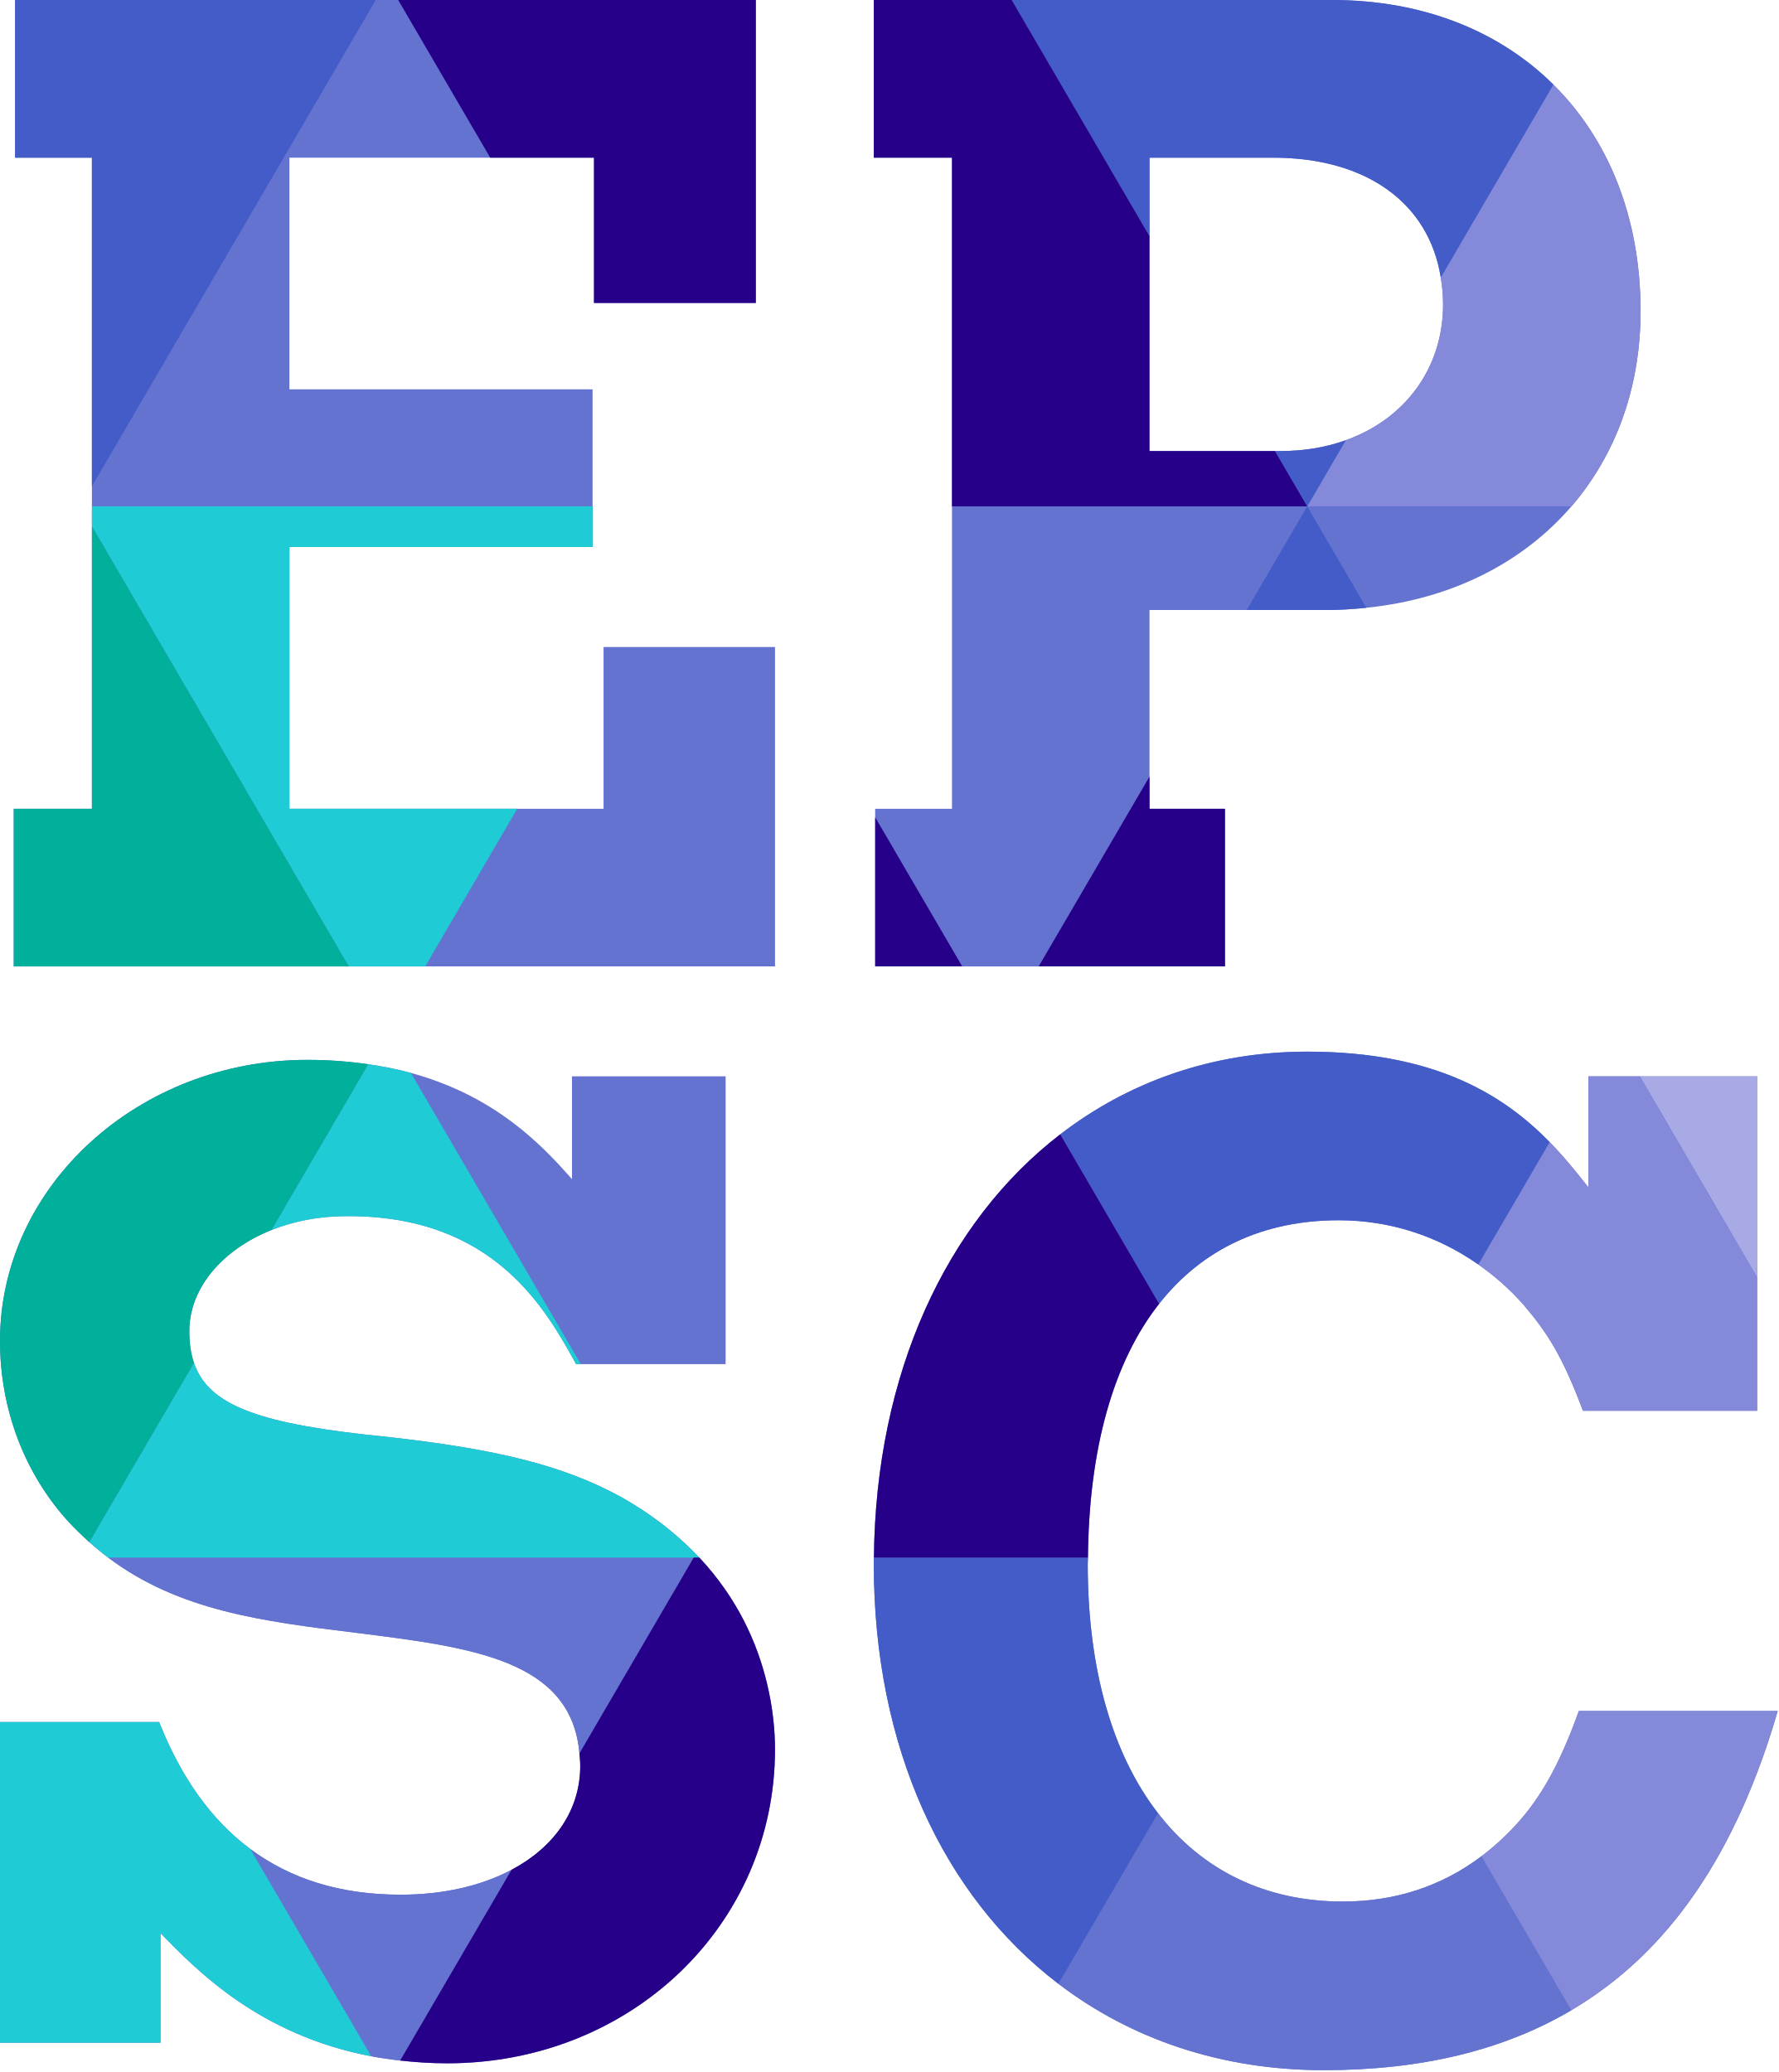
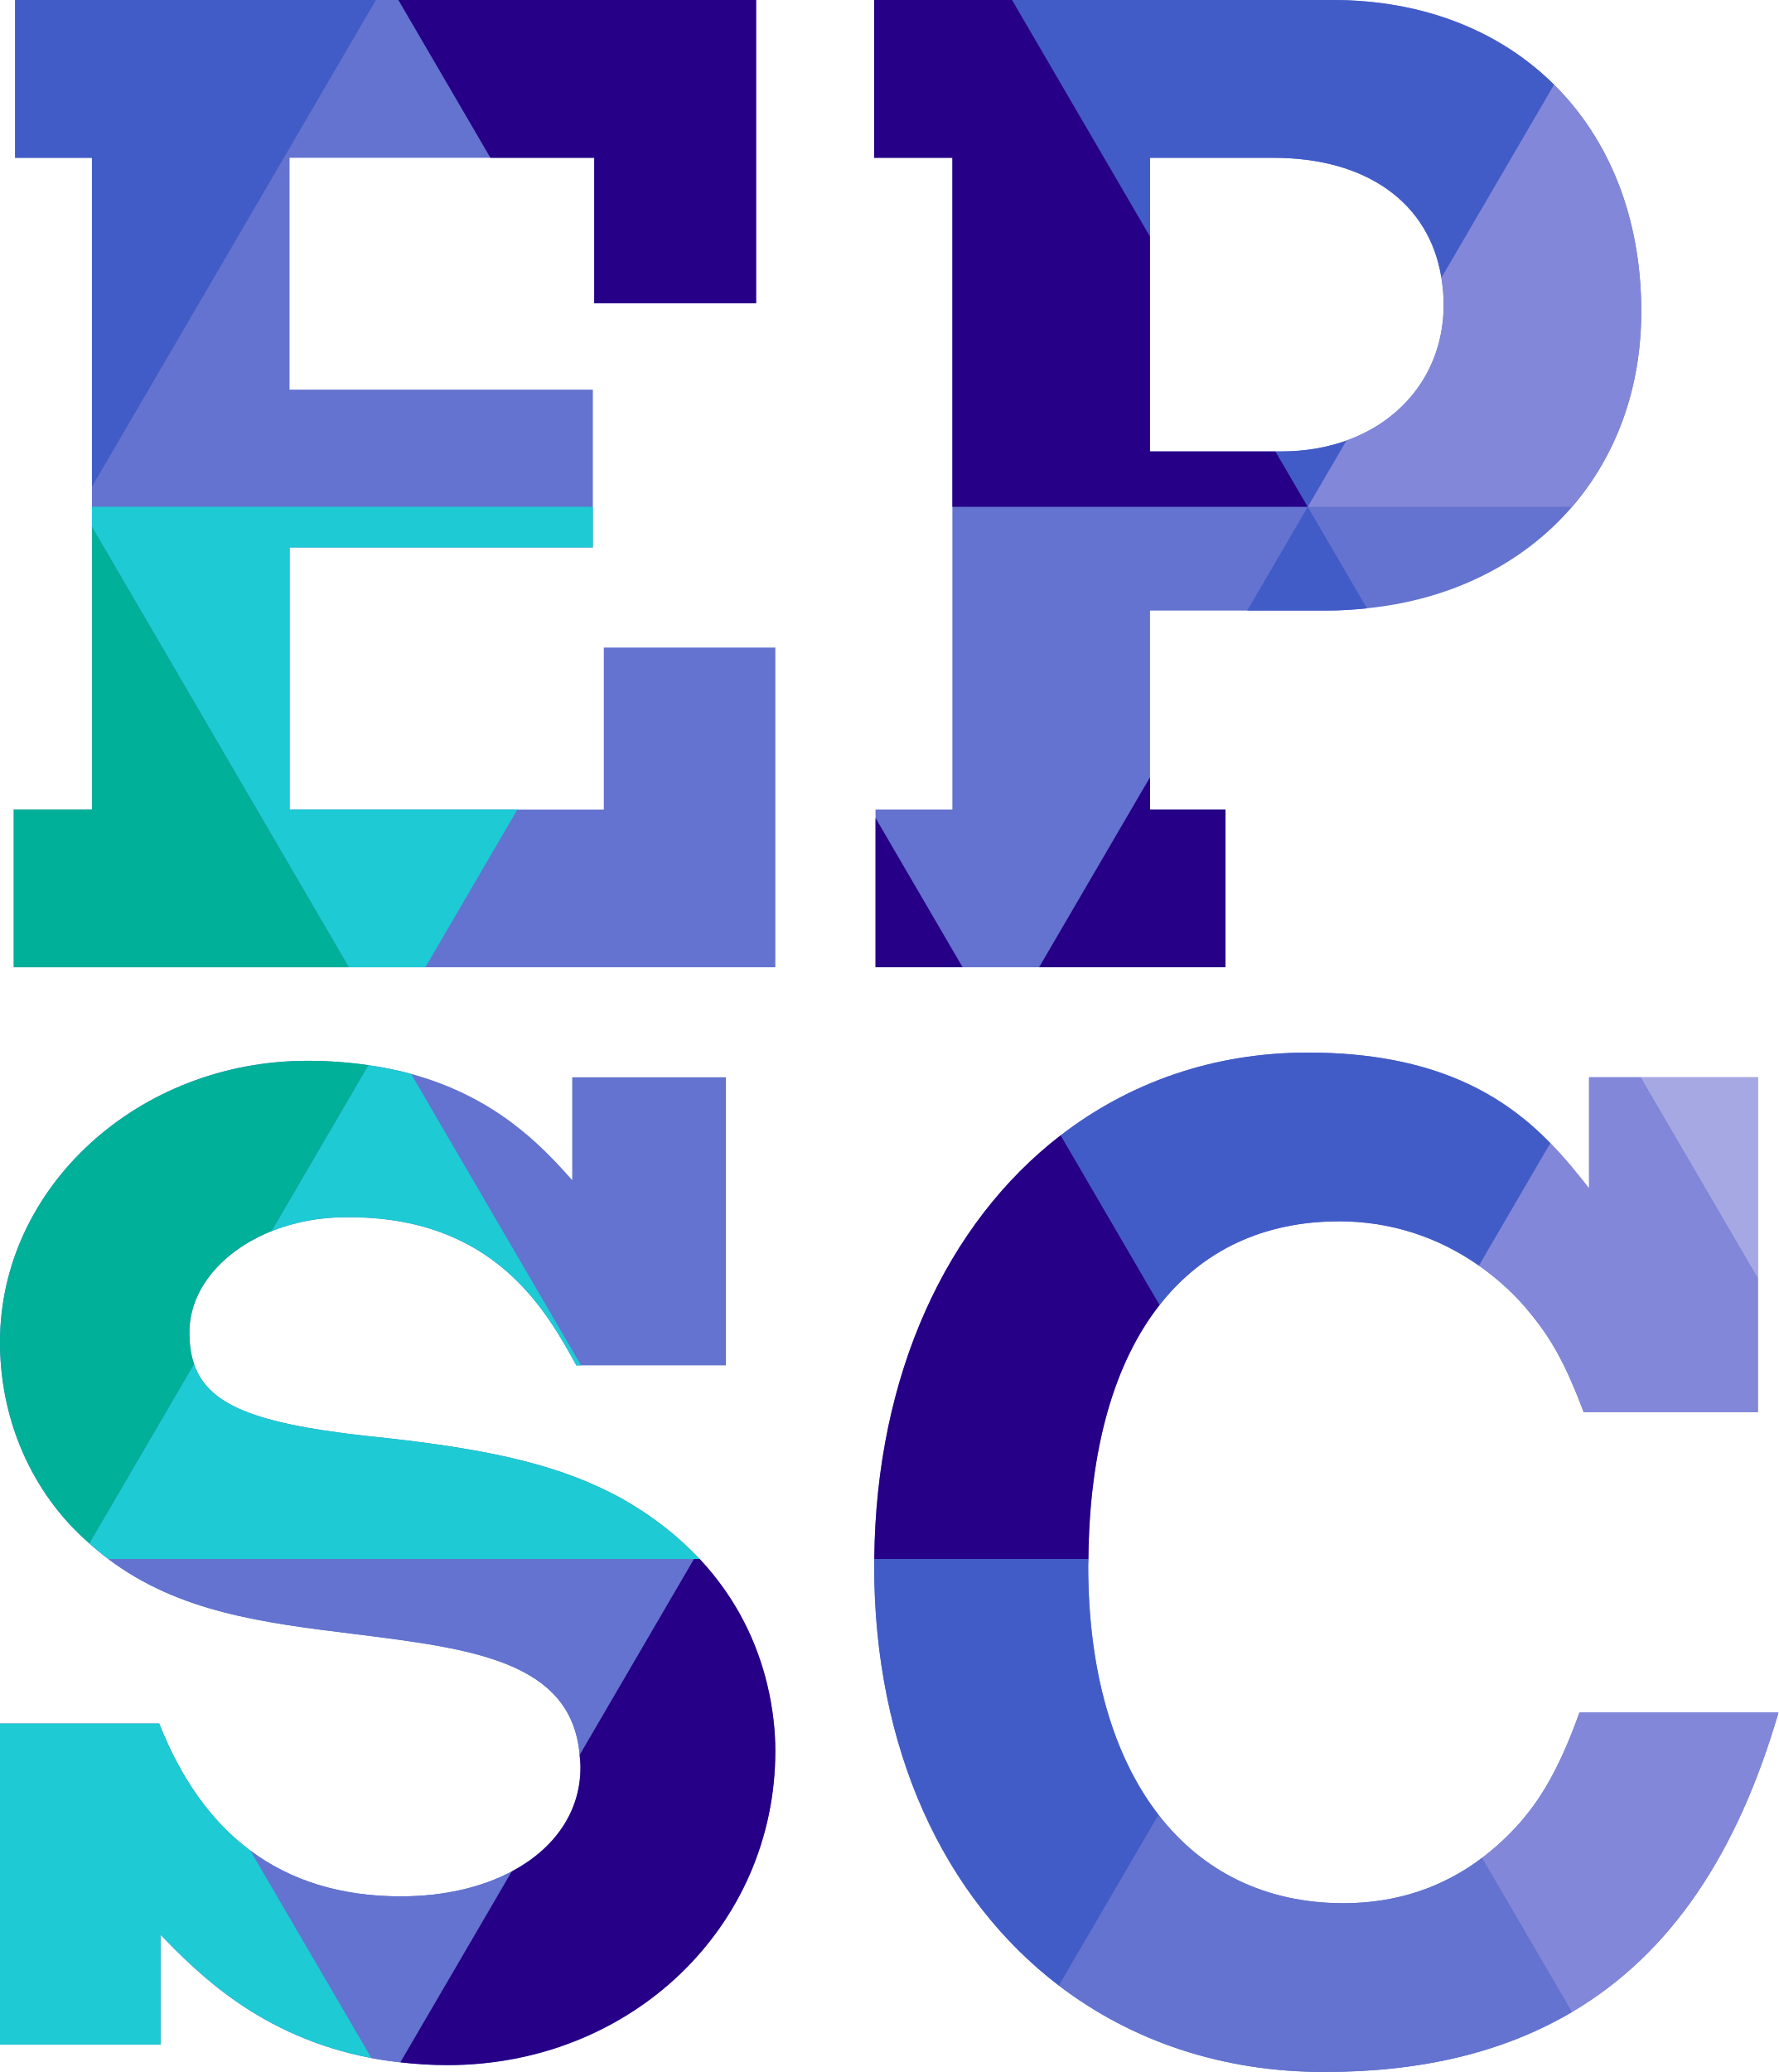
- <svg xmlns="http://www.w3.org/2000/svg" width="px" height="2300px" viewBox="0 0 1973 2299" version="1.1">
-   <g id="surface1">
-     <path style=" stroke:none;fill-rule:nonzero;fill:rgb(39.608%,45.098%,81.569%);fill-opacity:1;" d="M 16.734 0 L 16.734 174.941 L 101.953 174.941 L 101.953 897.387 L 15.238 897.387 L 15.238 1072.309 L 471.672 1072.309 L 471.691 1072.262 L 859.73 1072.262 L 859.73 717.887 L 669.52 717.887 L 669.52 897.387 L 321.098 897.387 L 321.098 606.887 L 657.367 606.887 L 657.367 431.965 L 321.055 431.965 L 321.055 174.941 L 658.906 174.941 L 658.906 336.152 L 838.414 336.152 L 838.414 0 Z M 16.734 0 " />
-     <path style=" stroke:none;fill-rule:nonzero;fill:rgb(26.275%,36.078%,78.431%);fill-opacity:1;" d="M 16.746 0.012 L 16.746 174.941 L 101.953 174.941 L 101.953 539.613 L 416.844 0.012 Z M 16.746 0.012 " />
-     <path style=" stroke:none;fill-rule:nonzero;fill:rgb(12.157%,79.608%,83.137%);fill-opacity:1;" d="M 471.664 1072.309 L 573.727 897.375 L 321.098 897.375 L 321.098 606.887 L 657.352 606.887 L 657.352 561.82 L 101.938 561.82 L 101.938 583.996 L 386.824 1072.309 Z M 471.664 1072.309 " />
-     <path style=" stroke:none;fill-rule:nonzero;fill:rgb(0%,69.02%,60.784%);fill-opacity:1;" d="M 101.953 584.008 L 101.953 897.387 L 15.254 897.387 L 15.254 1072.32 L 386.84 1072.32 Z M 101.953 584.008 " />
-     <path style=" stroke:none;fill-rule:nonzero;fill:rgb(15.294%,0%,53.725%);fill-opacity:1;" d="M 658.906 174.941 L 658.906 336.168 L 838.422 336.168 L 838.422 0.012 L 441.734 0.012 L 543.797 174.941 Z M 658.906 174.941 " />
-     <path style=" stroke:none;fill-rule:nonzero;fill:rgb(39.608%,45.098%,81.569%);fill-opacity:1;" d="M 969.324 0 L 969.324 174.941 L 1056.039 174.941 L 1056.039 897.387 L 970.82 897.387 L 970.82 1072.262 L 1067.336 1072.262 L 1067.359 1072.309 L 1152.203 1072.309 L 1152.223 1072.262 L 1358.859 1072.262 L 1358.859 897.387 L 1275.184 897.387 L 1275.184 676.836 L 1471.426 676.836 C 1486.562 676.836 1501.266 675.844 1515.754 674.348 C 1610.328 664.727 1689.441 624.277 1743.219 561.828 C 1791.883 505.312 1819.918 430.863 1819.918 345.242 C 1819.918 241.531 1784.465 154.531 1723.16 93.832 L 1723.184 93.812 C 1663.188 34.336 1578.398 0 1477.547 0 L 1122.254 0 L 1275.184 262.039 L 1275.184 174.941 L 1412.082 174.941 C 1515.75 174.941 1585 225.105 1598.262 307.824 C 1599.812 317.387 1600.816 327.238 1600.816 337.648 C 1600.816 408.633 1558.535 464.926 1492.918 488.422 C 1471.328 496.184 1447.215 500.418 1421.242 500.418 L 1275.117 500.418 L 1275.117 262.039 L 1122.254 0 Z M 969.324 0 " />
-     <path style=" stroke:none;fill-rule:nonzero;fill:rgb(51.765%,53.725%,85.098%);fill-opacity:1;" d="M 1819.914 345.254 C 1819.914 241.531 1784.457 154.531 1723.141 93.828 L 1598.277 307.84 C 1599.828 317.406 1600.812 327.25 1600.812 337.66 C 1600.812 408.648 1558.535 464.938 1492.918 488.434 L 1450.09 561.844 L 1743.223 561.844 C 1791.883 505.324 1819.914 430.875 1819.914 345.254 " />
-     <path style=" stroke:none;fill-rule:nonzero;fill:rgb(26.275%,36.078%,78.431%);fill-opacity:1;" d="M 1471.441 676.848 C 1486.578 676.848 1501.273 675.863 1515.762 674.371 L 1450.09 561.844 L 1382.98 676.848 Z M 1471.441 676.848 " />
-     <path style=" stroke:none;fill-rule:nonzero;fill:rgb(26.275%,36.078%,78.431%);fill-opacity:1;" d="M 1275.184 174.941 L 1412.094 174.941 C 1515.762 174.941 1585.016 225.121 1598.277 307.84 L 1723.18 93.828 C 1663.188 34.355 1578.406 0.012 1477.559 0.012 L 1122.262 0.012 L 1275.184 262.059 Z M 1275.184 174.941 " />
-     <path style=" stroke:none;fill-rule:nonzero;fill:rgb(26.275%,36.078%,78.431%);fill-opacity:1;" d="M 1421.242 500.422 L 1414.25 500.422 L 1450.09 561.844 L 1492.918 488.434 C 1471.328 496.199 1447.215 500.422 1421.242 500.422 " />
-     <path style=" stroke:none;fill-rule:nonzero;fill:rgb(15.294%,0%,53.725%);fill-opacity:1;" d="M 1275.199 861.621 L 1152.223 1072.262 L 1358.879 1072.262 L 1358.879 897.387 L 1275.199 897.387 Z M 1275.199 861.621 " />
-     <path style=" stroke:none;fill-rule:nonzero;fill:rgb(15.294%,0%,53.725%);fill-opacity:1;" d="M 970.836 1072.262 L 1067.383 1072.262 L 970.836 906.797 Z M 970.836 1072.262 " />
-     <path style=" stroke:none;fill-rule:nonzero;fill:rgb(15.294%,0%,53.725%);fill-opacity:1;" d="M 995.312 174.941 L 1056.039 174.941 L 1056.039 561.844 L 1450.09 561.844 L 1414.25 500.422 L 1275.129 500.422 L 1275.129 262.059 L 1122.262 0.012 L 969.324 0.012 L 969.324 174.941 Z M 995.312 174.941 " />
-     <path style=" stroke:none;fill-rule:nonzero;fill:rgb(39.608%,45.098%,81.569%);fill-opacity:1;" d="M 340.871 1175.98 C 153.691 1175.98 0 1315.926 0 1487.832 C 0 1563.828 27.418 1635.363 76.078 1688.57 C 83.578 1696.711 91.273 1704.035 99.023 1711.02 C 105.914 1717.176 112.906 1722.918 120.008 1728.258 C 198.336 1787.184 291.094 1799.004 395.637 1811.766 C 522.527 1827.781 633.746 1841.324 642.766 1945.48 C 643.16 1950.004 643.648 1954.461 643.648 1959.305 C 643.648 2008.664 614.91 2049.383 567.457 2074.641 C 534.426 2092.207 492.371 2102.266 444.301 2102.266 C 377.414 2102.266 322.195 2084.707 277.605 2051.531 C 234.004 2019.059 200.59 1971.574 176.535 1910.66 L 0 1910.66 L 0 2266.535 L 178.031 2266.535 L 178.031 2144.855 C 218.379 2186.457 288.078 2258.047 411.84 2281.547 C 422.129 2283.477 432.863 2285.066 443.926 2286.277 C 460.5 2288.152 477.711 2289.359 496.047 2289.359 C 699.957 2289.359 859.73 2135.719 859.73 1941.035 C 859.73 1920.129 857.355 1894.754 850.746 1867.41 C 840.062 1823.051 818.168 1773.434 775.832 1728.258 C 774.621 1726.875 773.125 1725.598 771.871 1724.273 C 768.348 1720.652 764.711 1717.02 760.902 1713.441 C 741.035 1694.734 717.457 1677.07 689.273 1661.168 C 625.418 1626.215 552.363 1607.961 429.105 1594.254 C 289.883 1580.492 231.426 1560.418 215.137 1512.043 C 211.668 1501.746 210.004 1490.258 210.004 1477.156 C 210.004 1428.965 246.801 1386.59 301.016 1364.855 C 325.578 1355.008 353.59 1349.383 383.48 1349.383 C 547.801 1347.902 605.617 1452.828 639.09 1513.629 L 804.945 1513.629 L 804.945 1194.25 L 634.508 1194.25 L 634.508 1308.332 C 600.77 1270.027 549.336 1215.988 455.816 1190.461 C 441.117 1186.449 425.262 1183.199 408.406 1180.777 L 408.383 1180.82 C 387.59 1177.793 365.242 1175.98 340.871 1175.98 Z M 340.871 1175.98 " />
-     <path style=" stroke:none;fill-rule:nonzero;fill:rgb(39.608%,45.098%,81.569%);fill-opacity:1;" d="M 120.012 1728.25 C 198.34 1787.176 291.102 1799.008 395.641 1811.77 C 522.531 1827.785 633.738 1841.324 642.758 1945.484 L 769.539 1728.25 Z M 120.012 1728.25 " />
-     <path style=" stroke:none;fill-rule:nonzero;fill:rgb(39.608%,45.098%,81.569%);fill-opacity:1;" d="M 567.461 2074.633 C 534.426 2092.199 492.375 2102.258 444.305 2102.258 C 377.418 2102.258 322.203 2084.707 277.613 2051.531 L 411.832 2281.543 C 422.121 2283.473 432.859 2285.066 443.922 2286.277 Z M 567.461 2074.633 " />
-     <path style=" stroke:none;fill-rule:nonzero;fill:rgb(12.157%,79.608%,83.137%);fill-opacity:1;" d="M 771.863 1724.277 C 768.34 1720.656 764.703 1717.02 760.898 1713.441 C 741.027 1694.734 717.465 1677.07 689.281 1661.164 C 625.426 1626.215 552.367 1607.961 429.113 1594.254 C 289.887 1580.488 231.43 1560.414 215.141 1512.039 L 99.027 1711.02 C 105.918 1717.176 112.91 1722.91 120.012 1728.25 L 775.824 1728.25 C 774.613 1726.867 773.117 1725.602 771.863 1724.277 " />
-     <path style=" stroke:none;fill-rule:nonzero;fill:rgb(12.157%,79.608%,83.137%);fill-opacity:1;" d="M 176.539 1910.66 L -0.004 1910.66 L -0.004 2266.527 L 178.031 2266.527 L 178.031 2144.855 C 218.379 2186.457 288.07 2258.047 411.832 2281.543 L 277.613 2051.531 C 234.008 2019.059 200.594 1971.574 176.539 1910.66 " />
-     <path style=" stroke:none;fill-rule:nonzero;fill:rgb(12.157%,79.608%,83.137%);fill-opacity:1;" d="M 408.41 1180.828 L 301.008 1364.902 C 325.57 1355.055 353.586 1349.434 383.48 1349.434 C 547.801 1347.957 605.609 1452.891 639.082 1513.688 L 644.367 1513.688 L 455.816 1190.52 C 441.117 1186.504 425.266 1183.25 408.41 1180.828 " />
-     <path style=" stroke:none;fill-rule:nonzero;fill:rgb(0%,69.02%,60.784%);fill-opacity:1;" d="M 340.875 1175.98 C 153.695 1175.98 -0.004 1315.922 -0.004 1487.824 C -0.004 1563.824 27.41 1635.359 76.07 1688.566 C 83.57 1696.707 91.277 1704.031 99.027 1711.02 L 215.141 1512.039 C 211.672 1501.742 210.008 1490.25 210.008 1477.148 C 210.008 1428.957 246.793 1386.582 301.008 1364.844 L 408.41 1180.828 C 387.609 1177.797 365.258 1175.98 340.875 1175.98 " />
-     <path style=" stroke:none;fill-rule:nonzero;fill:rgb(15.294%,0%,53.725%);fill-opacity:1;" d="M 850.742 1867.414 C 840.059 1823.055 818.16 1773.426 775.824 1728.25 L 769.539 1728.25 L 642.758 1945.484 C 643.152 1950.004 643.645 1954.457 643.645 1959.305 C 643.645 2008.664 614.91 2049.375 567.461 2074.633 L 443.922 2286.277 C 460.496 2288.152 477.719 2289.363 496.051 2289.363 C 699.961 2289.363 859.719 2135.715 859.719 1941.031 C 859.719 1920.129 857.352 1894.758 850.742 1867.414 Z M 850.742 1867.414 " />
-     <path style=" stroke:none;fill-rule:nonzero;fill:rgb(39.608%,45.098%,81.569%);fill-opacity:1;" d="M 1450.133 1166.844 C 1345.66 1166.844 1252.238 1199.984 1176.113 1258.629 L 1176.094 1258.586 C 1049.809 1355.926 971.363 1523.824 969.434 1728.258 C 969.434 1730.723 969.324 1733.203 969.324 1735.738 C 969.324 1939.059 1046.684 2103.934 1174.109 2201.16 C 1254.555 2262.512 1354.848 2296.953 1468.41 2296.953 C 1578.348 2296.953 1668.84 2274.277 1743.109 2230.48 C 1852.824 2165.766 1926.652 2054.5 1972.074 1898.445 L 1751.41 1898.445 C 1728.566 1962.328 1707.273 1995.797 1684.473 2021.66 C 1671.598 2036.008 1657.961 2048.645 1643.426 2059.586 L 1643.402 2059.566 C 1599.477 2092.699 1548.004 2109.859 1489.703 2109.859 C 1403.328 2109.859 1333.359 2074.914 1284.586 2011.844 C 1234.5 1947.145 1206.637 1852.832 1206.637 1735.738 C 1206.637 1733.148 1206.879 1730.777 1206.879 1728.258 C 1207.977 1606.094 1235.543 1510.668 1285.797 1446.668 C 1333.148 1386.477 1400.477 1353.938 1485.145 1353.938 C 1541.516 1353.938 1594.582 1371.227 1639.836 1402.977 C 1658.113 1415.797 1675.223 1430.766 1690.527 1448.277 C 1716.402 1478.703 1733.133 1504.496 1755.992 1565.352 L 1949.219 1565.352 L 1949.219 1194.25 L 1762.047 1194.25 L 1762.047 1317.465 C 1749.562 1301.574 1735.727 1284.23 1719.043 1267.172 C 1668.844 1215.781 1592.938 1166.844 1450.133 1166.844 Z M 1450.133 1166.844 " />
-     <path style=" stroke:none;fill-rule:nonzero;fill:rgb(39.608%,45.098%,81.569%);fill-opacity:1;" d="M 1489.73 2109.879 C 1403.355 2109.879 1333.383 2074.941 1284.605 2011.875 L 1174.117 2201.176 C 1254.562 2262.523 1354.859 2296.98 1468.422 2296.98 C 1578.359 2296.98 1668.863 2274.301 1743.133 2230.504 L 1643.426 2059.586 C 1599.496 2092.719 1548.031 2109.879 1489.73 2109.879 " />
-     <path style=" stroke:none;fill-rule:nonzero;fill:rgb(65.882%,66.667%,89.804%);fill-opacity:1;" d="M 1949.219 1194.25 L 1819.086 1194.25 L 1949.219 1417.332 Z M 1949.219 1194.25 " />
-     <path style=" stroke:none;fill-rule:nonzero;fill:rgb(51.765%,53.725%,85.098%);fill-opacity:1;" d="M 1751.41 1898.395 C 1728.566 1962.281 1707.273 1995.738 1684.469 2021.602 C 1671.59 2035.953 1657.945 2048.621 1643.402 2059.566 L 1743.109 2230.426 C 1852.824 2165.711 1926.641 2054.453 1972.062 1898.395 Z M 1751.41 1898.395 " />
-     <path style=" stroke:none;fill-rule:nonzero;fill:rgb(51.765%,53.725%,85.098%);fill-opacity:1;" d="M 1690.539 1448.277 C 1716.414 1478.707 1733.145 1504.512 1756 1565.367 L 1949.215 1565.367 L 1949.215 1417.344 L 1819.082 1194.262 L 1762.047 1194.262 L 1762.047 1317.465 C 1749.562 1301.574 1735.734 1284.234 1719.051 1267.176 L 1639.836 1402.988 C 1658.113 1415.809 1675.234 1430.766 1690.539 1448.277 " />
-     <path style=" stroke:none;fill-rule:nonzero;fill:rgb(26.275%,36.078%,78.431%);fill-opacity:1;" d="M 1206.875 1728.258 L 969.438 1728.258 C 969.438 1730.723 969.324 1733.203 969.324 1735.738 C 969.324 1939.055 1046.68 2103.93 1174.109 2201.156 L 1284.594 2011.855 C 1234.508 1947.156 1206.648 1852.828 1206.648 1735.738 C 1206.648 1733.145 1206.875 1730.777 1206.875 1728.258 " />
-     <path style=" stroke:none;fill-rule:nonzero;fill:rgb(26.275%,36.078%,78.431%);fill-opacity:1;" d="M 1176.094 1258.652 L 1285.809 1446.672 C 1333.16 1386.477 1400.48 1353.949 1485.152 1353.949 C 1541.523 1353.949 1594.582 1371.234 1639.836 1402.988 L 1719.051 1267.176 C 1668.852 1215.785 1592.934 1166.863 1450.129 1166.863 C 1345.645 1166.863 1252.223 1199.992 1176.094 1258.652 " />
-     <path style=" stroke:none;fill-rule:nonzero;fill:rgb(15.294%,0%,53.725%);fill-opacity:1;" d="M 969.438 1728.258 L 1206.875 1728.258 C 1207.973 1606.094 1235.551 1510.668 1285.809 1446.672 L 1176.094 1258.598 C 1049.809 1355.938 971.367 1523.828 969.438 1728.258 " />
+ <svg xmlns="http://www.w3.org/2000/svg" width="1972.078" height="2296.981" viewBox="0 0 1972.078 2295.982" version="1.1" id="svg29">
+   <defs id="defs29" />
+   <g id="surface1" transform="translate(0.00390625,-0.5)">
+     <path style="fill:#6373cf;fill-opacity:1;fill-rule:nonzero;stroke:none" d="M 16.734,0 V 174.941 H 101.953 V 897.387 H 15.238 V 1072.309 H 471.672 l 0.019,-0.047 h 388.039 V 717.887 H 669.52 v 179.5 H 321.098 v -290.5 H 657.367 V 431.965 H 321.055 V 174.941 H 658.906 V 336.152 H 838.414 V 0 Z m 0,0" id="path1" />
+     <path style="fill:#425cc7;fill-opacity:1;fill-rule:nonzero;stroke:none" d="M 16.746,0.012 V 174.941 H 101.953 V 539.613 L 416.844,0.012 Z m 0,0" id="path2" />
+     <path style="fill:#1ecad4;fill-opacity:1;fill-rule:nonzero;stroke:none" d="M 471.664,1072.309 573.727,897.375 H 321.098 V 606.887 h 336.254 V 561.82 H 101.938 v 22.176 l 284.887,488.313 z m 0,0" id="path3" />
+     <path style="fill:#00b099;fill-opacity:1;fill-rule:nonzero;stroke:none" d="M 101.953,584.008 V 897.387 H 15.254 V 1072.32 H 386.84 Z m 0,0" id="path4" />
+     <path style="fill:#260087;fill-opacity:1;fill-rule:nonzero;stroke:none" d="M 658.906,174.941 V 336.168 H 838.422 V 0.012 H 441.734 L 543.797,174.941 Z m 0,0" id="path5" />
+     <path style="fill:#6373cf;fill-opacity:1;fill-rule:nonzero;stroke:none" d="m 969.324,0 v 174.941 h 86.715 v 722.445 h -85.219 v 174.875 h 96.516 l 0.024,0.047 h 84.844 l 0.02,-0.047 h 206.637 V 897.387 h -83.676 V 676.836 h 196.242 c 15.137,0 29.84,-0.992 44.328,-2.488 94.574,-9.621 173.688,-50.07 227.465,-112.52 48.664,-56.516 76.699,-130.965 76.699,-216.586 0,-103.711 -35.453,-190.711 -96.758,-251.41 l 0.023,-0.02 C 1663.188,34.336 1578.398,0 1477.547,0 h -355.293 l 152.93,262.039 v -87.098 h 136.898 c 103.668,0 172.918,50.164 186.18,132.883 1.551,9.562 2.555,19.414 2.555,29.824 0,70.984 -42.281,127.277 -107.898,150.773 -21.59,7.762 -45.703,11.996 -71.676,11.996 h -146.125 V 262.039 L 1122.254,0 Z m 0,0" id="path6" />
+     <path style="fill:#8287d9;fill-opacity:1;fill-rule:nonzero;stroke:none" d="m 1819.914,345.254 c 0,-103.723 -35.457,-190.723 -96.773,-251.426 L 1598.277,307.84 c 1.551,9.566 2.535,19.41 2.535,29.82 0,70.988 -42.277,127.277 -107.894,150.773 l -42.828,73.41 h 293.133 c 48.66,-56.52 76.691,-130.969 76.691,-216.59" id="path7" />
+     <path style="fill:#425cc7;fill-opacity:1;fill-rule:nonzero;stroke:none" d="m 1471.441,676.848 c 15.137,0 29.832,-0.984 44.32,-2.477 l -65.672,-112.527 -67.109,115.004 z m 0,0" id="path8" />
+     <path style="fill:#425cc7;fill-opacity:1;fill-rule:nonzero;stroke:none" d="m 1275.184,174.941 h 136.91 c 103.668,0 172.922,50.18 186.184,132.898 L 1723.18,93.828 C 1663.188,34.355 1578.406,0.012 1477.559,0.012 H 1122.262 L 1275.184,262.059 Z m 0,0" id="path9" />
+     <path style="fill:#425cc7;fill-opacity:1;fill-rule:nonzero;stroke:none" d="m 1421.242,500.422 h -6.992 l 35.84,61.422 42.828,-73.41 c -21.59,7.766 -45.703,11.988 -71.676,11.988" id="path10" />
+     <path style="fill:#260087;fill-opacity:1;fill-rule:nonzero;stroke:none" d="m 1275.199,861.621 -122.977,210.641 h 206.656 V 897.387 h -83.68 z m 0,0" id="path11" />
+     <path style="fill:#260087;fill-opacity:1;fill-rule:nonzero;stroke:none" d="m 970.836,1072.262 h 96.547 L 970.836,906.797 Z m 0,0" id="path12" />
+     <path style="fill:#260087;fill-opacity:1;fill-rule:nonzero;stroke:none" d="m 995.312,174.941 h 60.727 v 386.902 h 394.051 L 1414.25,500.422 H 1275.129 V 262.059 L 1122.262,0.012 H 969.324 V 174.941 Z m 0,0" id="path13" />
+     <path style="fill:#6373cf;fill-opacity:1;fill-rule:nonzero;stroke:none" d="M 340.871,1175.98 C 153.691,1175.98 0,1315.926 0,1487.832 c 0,75.996 27.418,147.531 76.078,200.738 7.5,8.141 15.195,15.465 22.945,22.449 6.891,6.156 13.883,11.899 20.984,17.238 78.328,58.926 171.086,70.746 275.629,83.508 126.891,16.016 238.109,29.559 247.129,133.715 0.395,4.523 0.883,8.98 0.883,13.824 0,49.359 -28.738,90.078 -76.191,115.336 -33.031,17.566 -75.086,27.625 -123.156,27.625 -66.887,0 -122.105,-17.559 -166.695,-50.734 -43.602,-32.473 -77.016,-79.957 -101.07,-140.871 H 0 v 355.875 h 178.031 v -121.68 c 40.348,41.602 110.047,113.191 233.809,136.691 10.289,1.93 21.023,3.519 32.086,4.73 16.574,1.875 33.785,3.082 52.121,3.082 203.91,0 363.684,-153.641 363.684,-348.324 0,-20.906 -2.375,-46.281 -8.984,-73.625 -10.684,-44.359 -32.578,-93.977 -74.914,-139.152 -1.211,-1.383 -2.707,-2.66 -3.961,-3.984 -3.523,-3.621 -7.16,-7.254 -10.969,-10.832 -19.867,-18.707 -43.445,-36.371 -71.629,-52.273 -63.855,-34.953 -136.91,-53.207 -260.168,-66.914 -139.223,-13.762 -197.68,-33.836 -213.969,-82.211 -3.469,-10.297 -5.133,-21.785 -5.133,-34.887 0,-48.191 36.797,-90.567 91.012,-112.301 24.562,-9.848 52.574,-15.473 82.465,-15.473 164.32,-1.48 222.137,103.445 255.609,164.246 H 804.945 V 1194.25 h -170.438 v 114.082 c -33.738,-38.305 -85.172,-92.344 -178.691,-117.871 -14.699,-4.012 -30.555,-7.262 -47.41,-9.684 l -0.023,0.043 c -20.793,-3.027 -43.141,-4.84 -67.512,-4.84 z m 0,0" id="path14" />
+     <path style="fill:#6373cf;fill-opacity:1;fill-rule:nonzero;stroke:none" d="m 120.012,1728.25 c 78.328,58.926 171.09,70.758 275.629,83.519 126.891,16.016 238.098,29.555 247.117,133.715 L 769.539,1728.25 Z m 0,0" id="path15" />
+     <path style="fill:#6373cf;fill-opacity:1;fill-rule:nonzero;stroke:none" d="m 567.461,2074.633 c -33.035,17.566 -75.086,27.625 -123.156,27.625 -66.887,0 -122.102,-17.551 -166.691,-50.727 l 134.219,230.012 c 10.289,1.93 21.027,3.523 32.09,4.734 z m 0,0" id="path16" />
+     <path style="fill:#1ecad4;fill-opacity:1;fill-rule:nonzero;stroke:none" d="m 771.863,1724.277 c -3.523,-3.621 -7.16,-7.258 -10.965,-10.836 -19.871,-18.707 -43.434,-36.371 -71.617,-52.277 -63.855,-34.949 -136.914,-53.203 -260.168,-66.91 -139.227,-13.766 -197.684,-33.84 -213.973,-82.215 L 99.027,1711.02 c 6.891,6.156 13.883,11.891 20.984,17.23 h 655.812 c -1.211,-1.383 -2.707,-2.648 -3.961,-3.973" id="path17" />
+     <path style="fill:#1ecad4;fill-opacity:1;fill-rule:nonzero;stroke:none" d="M 176.539,1910.66 H -0.004 v 355.867 H 178.031 v -121.672 c 40.348,41.602 110.039,113.191 233.801,136.688 L 277.613,2051.531 c -43.605,-32.473 -77.02,-79.957 -101.074,-140.871" id="path18" />
+     <path style="fill:#1ecad4;fill-opacity:1;fill-rule:nonzero;stroke:none" d="m 408.41,1180.828 -107.402,184.074 c 24.562,-9.848 52.578,-15.469 82.473,-15.469 164.32,-1.477 222.129,103.457 255.602,164.254 h 5.285 l -188.551,-323.168 c -14.699,-4.016 -30.551,-7.269 -47.406,-9.691" id="path19" />
+     <path style="fill:#00b099;fill-opacity:1;fill-rule:nonzero;stroke:none" d="m 340.875,1175.98 c -187.18,0 -340.879,139.941 -340.879,311.844 0,76 27.414,147.535 76.074,200.742 7.5,8.141 15.207,15.465 22.957,22.453 L 215.141,1512.039 c -3.469,-10.297 -5.133,-21.789 -5.133,-34.891 0,-48.191 36.785,-90.566 91,-112.305 l 107.402,-184.016 c -20.801,-3.031 -43.152,-4.848 -67.535,-4.848" id="path20" />
+     <path style="fill:#260087;fill-opacity:1;fill-rule:nonzero;stroke:none" d="m 850.742,1867.414 c -10.684,-44.359 -32.582,-93.988 -74.918,-139.164 h -6.285 l -126.781,217.234 c 0.395,4.519 0.887,8.973 0.887,13.82 0,49.359 -28.734,90.07 -76.184,115.328 l -123.539,211.644 c 16.574,1.875 33.797,3.086 52.129,3.086 203.91,0 363.668,-153.649 363.668,-348.332 0,-20.902 -2.367,-46.273 -8.977,-73.617 z m 0,0" id="path21" />
+     <path style="fill:#6373cf;fill-opacity:1;fill-rule:nonzero;stroke:none" d="m 1450.133,1166.844 c -104.473,0 -197.894,33.141 -274.019,91.785 l -0.019,-0.043 c -126.285,97.34 -204.731,265.238 -206.66,469.672 0,2.465 -0.109,4.945 -0.109,7.481 0,203.32 77.359,368.195 204.785,465.422 80.445,61.352 180.738,95.793 294.301,95.793 109.938,0 200.43,-22.676 274.699,-66.473 109.715,-64.715 183.543,-175.981 228.965,-332.035 h -220.664 c -22.844,63.883 -44.137,97.352 -66.938,123.215 -12.875,14.348 -26.512,26.984 -41.047,37.926 l -0.024,-0.019 c -43.926,33.133 -95.398,50.293 -153.699,50.293 -86.375,0 -156.344,-34.945 -205.117,-98.016 -50.086,-64.699 -77.949,-159.012 -77.949,-276.106 0,-2.59 0.242,-4.961 0.242,-7.481 1.098,-122.164 28.664,-217.59 78.918,-281.59 47.352,-60.191 114.68,-92.731 199.348,-92.731 56.371,0 109.438,17.289 154.691,49.039 18.277,12.82 35.387,27.789 50.691,45.301 25.875,30.426 42.605,56.219 65.465,117.074 h 193.227 V 1194.25 h -187.172 v 123.215 c -12.484,-15.891 -26.32,-33.234 -43.004,-50.293 -50.199,-51.391 -126.106,-100.328 -268.91,-100.328 z m 0,0" id="path22" />
+     <path style="fill:#6373cf;fill-opacity:1;fill-rule:nonzero;stroke:none" d="m 1489.73,2109.879 c -86.375,0 -156.348,-34.938 -205.125,-98.004 l -110.488,189.301 c 80.445,61.348 180.742,95.805 294.305,95.805 109.938,0 200.441,-22.68 274.711,-66.477 l -99.707,-170.918 c -43.93,33.133 -95.394,50.293 -153.695,50.293" id="path23" />
+     <path style="fill:#a6a8e3;fill-opacity:1;fill-rule:nonzero;stroke:none" d="m 1949.219,1194.25 h -130.133 l 130.133,223.082 z m 0,0" id="path24" />
+     <path style="fill:#8287d9;fill-opacity:1;fill-rule:nonzero;stroke:none" d="m 1751.41,1898.395 c -22.844,63.887 -44.137,97.344 -66.941,123.207 -12.879,14.351 -26.523,27.02 -41.066,37.965 l 99.707,170.859 c 109.715,-64.715 183.531,-175.973 228.953,-332.031 z m 0,0" id="path25" />
+     <path style="fill:#8287d9;fill-opacity:1;fill-rule:nonzero;stroke:none" d="m 1690.539,1448.277 c 25.875,30.43 42.605,56.234 65.461,117.09 h 193.215 V 1417.344 L 1819.082,1194.262 h -57.035 v 123.203 c -12.484,-15.891 -26.312,-33.23 -42.996,-50.289 l -79.215,135.812 c 18.277,12.82 35.398,27.777 50.703,45.289" id="path26" />
+     <path style="fill:#425cc7;fill-opacity:1;fill-rule:nonzero;stroke:none" d="M 1206.875,1728.258 H 969.438 c 0,2.465 -0.113,4.945 -0.113,7.481 0,203.316 77.355,368.191 204.785,465.418 l 110.484,-189.301 c -50.086,-64.699 -77.945,-159.027 -77.945,-276.117 0,-2.594 0.227,-4.961 0.227,-7.481" id="path27" />
+     <path style="fill:#425cc7;fill-opacity:1;fill-rule:nonzero;stroke:none" d="m 1176.094,1258.652 109.715,188.02 c 47.352,-60.195 114.672,-92.723 199.344,-92.723 56.371,0 109.43,17.285 154.684,49.039 l 79.215,-135.812 c -50.199,-51.391 -126.117,-100.312 -268.922,-100.312 -104.484,0 -197.906,33.129 -274.035,91.789" id="path28" />
+     <path style="fill:#260087;fill-opacity:1;fill-rule:nonzero;stroke:none" d="m 969.438,1728.258 h 237.438 c 1.098,-122.164 28.676,-217.59 78.934,-281.586 l -109.715,-188.074 c -126.285,97.34 -204.727,265.23 -206.656,469.66" id="path29" />
  </g>
</svg>
